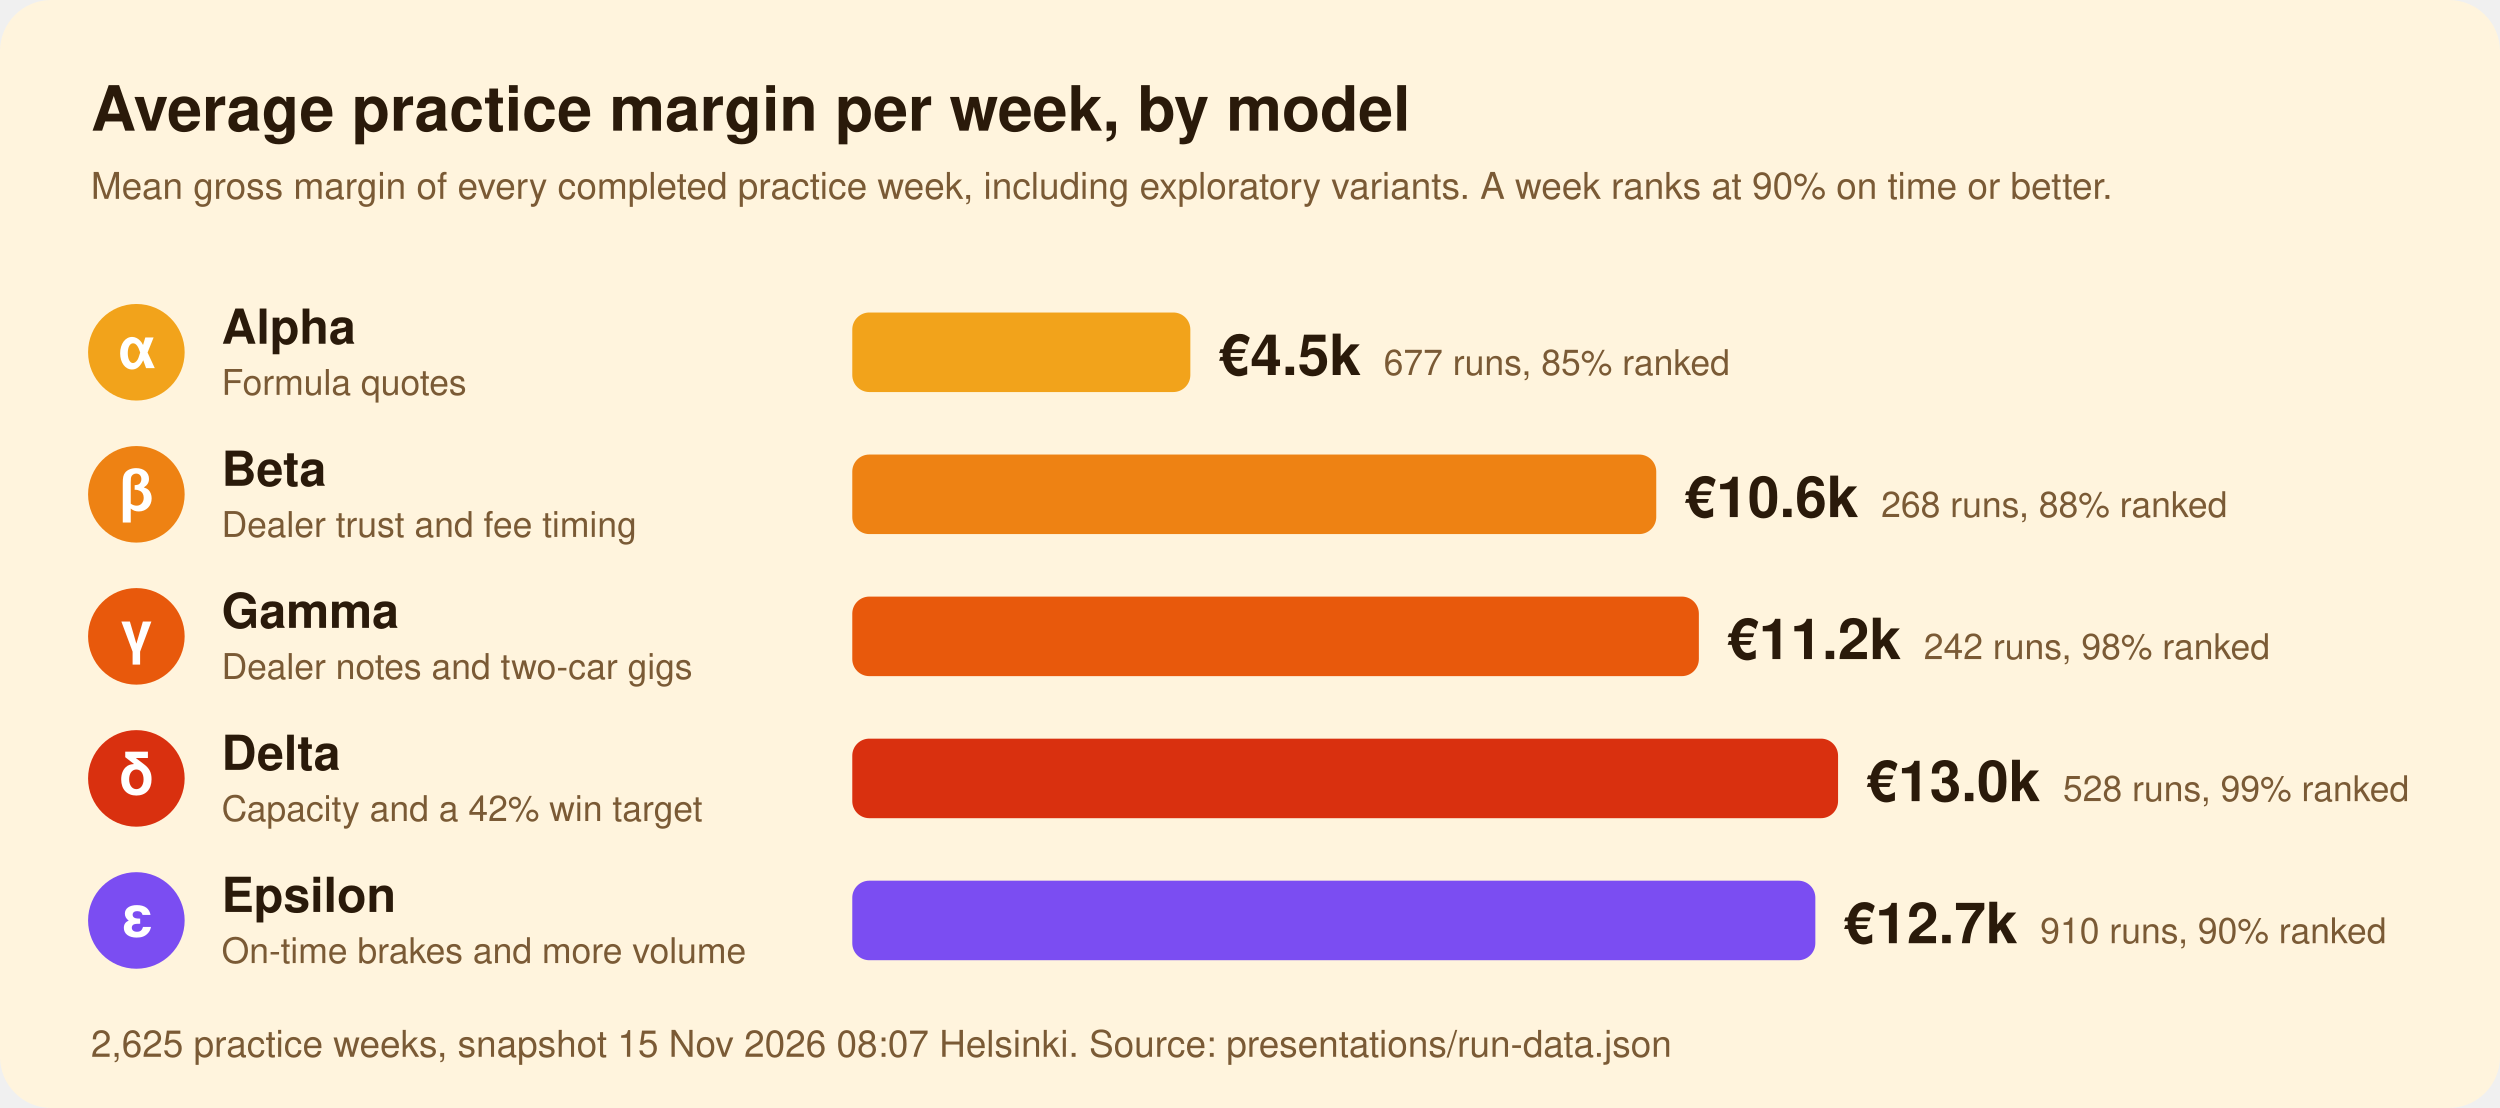
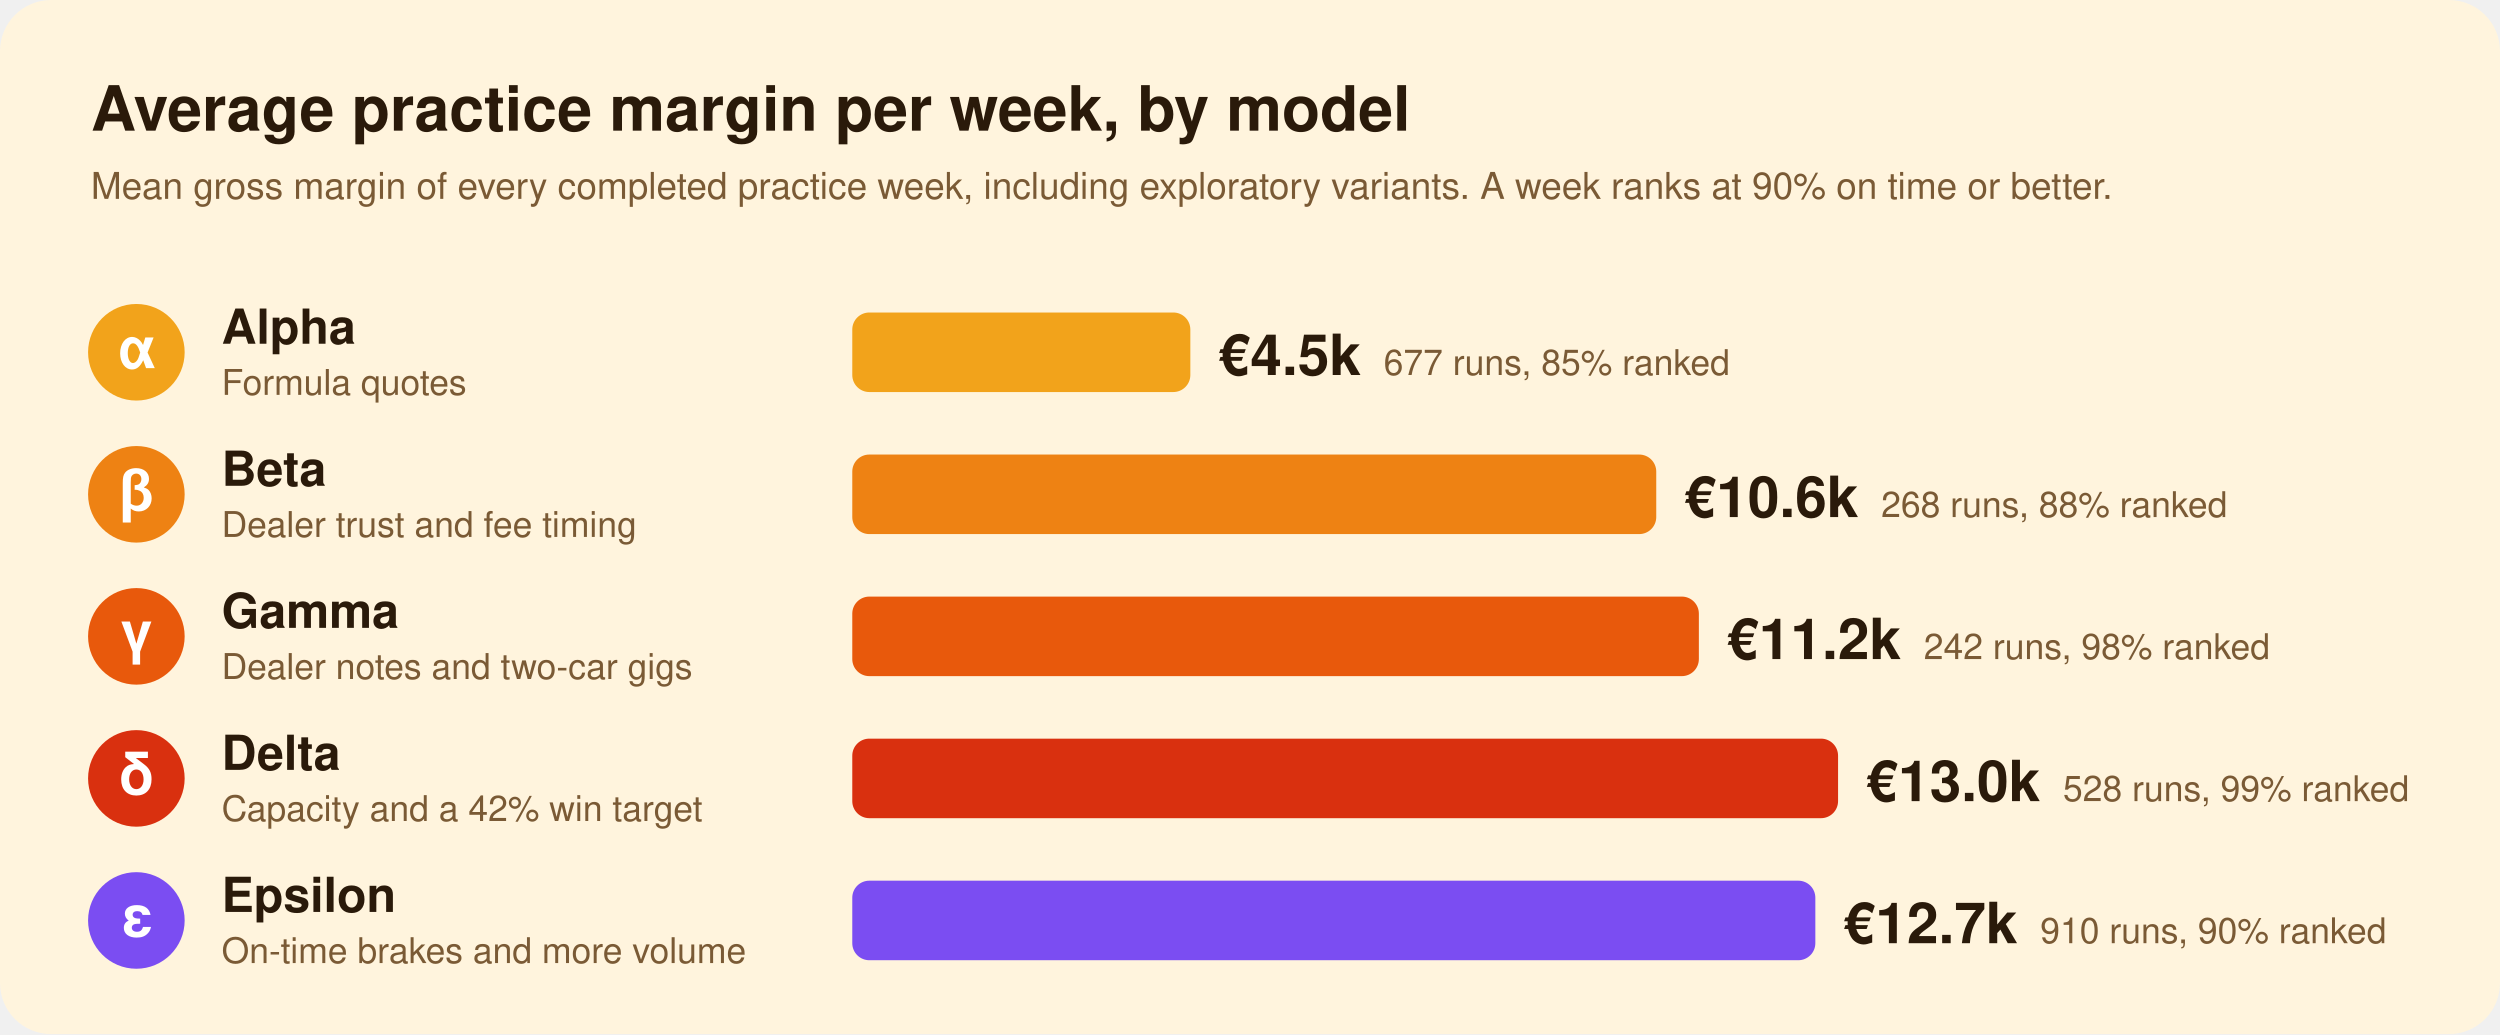
- <svg xmlns="http://www.w3.org/2000/svg" width="880" height="390" viewBox="0 0 880 390" role="img" aria-labelledby="t d">
+ <svg xmlns="http://www.w3.org/2000/svg" width="880" height="364" viewBox="0 0 880 364" role="img" aria-labelledby="t d">
  <style>
    text { font-family: "Space Grotesk", -apple-system, "Segoe UI", Helvetica, Arial, sans-serif; fill: #2a1a0a; }
    .h { font-size: 22px; font-weight: 700; }
    .s { font-size: 13px; fill: #7a5a35; }
    .m { font-size: 17px; font-weight: 700; }
    .v { font-size: 20px; font-weight: 700; }
    .r { font-size: 12.5px; font-weight: 400; fill: #7a5a35; }
    .g { font-size: 20px; font-weight: 700; fill: #fff; text-anchor: middle; dominant-baseline: central; }
  </style>
-   <rect width="880" height="390" rx="18" fill="#FFF4DD" />
+   <rect width="880" height="364" rx="18" fill="#FFF4DD" />
  <text x="32" y="46" class="h">Average practice margin per week, by model</text>
  <text x="32" y="70" class="s">Mean gross margin of every completed practice week, including exploratory variants. A week ranks at 90% on time or better.</text>
  <g transform="translate(0,104)">
    <circle cx="48" cy="20" r="17" fill="#F2A31B" />
    <text x="48" y="21" class="g">α</text>
    <text x="78" y="17" class="m">Alpha</text>
    <text x="78" y="35" class="r">Formula quotes</text>
    <rect x="300" y="6" width="119" height="28" rx="6" fill="#F2A31B" />
    <text x="429" y="28" class="v">€4.5k<tspan class="r" dx="8">677 runs, 85% ranked</tspan>
    </text>
  </g>
  <g transform="translate(0,154)">
    <circle cx="48" cy="20" r="17" fill="#EE8213" />
    <text x="48" y="21" class="g">β</text>
    <text x="78" y="17" class="m">Beta</text>
    <text x="78" y="35" class="r">Dealer trust and fee timing</text>
    <rect x="300" y="6" width="283" height="28" rx="6" fill="#EE8213" />
    <text x="593" y="28" class="v">€10.6k<tspan class="r" dx="8">268 runs, 88% ranked</tspan>
    </text>
  </g>
  <g transform="translate(0,204)">
    <circle cx="48" cy="20" r="17" fill="#E8590C" />
    <text x="48" y="21" class="g">γ</text>
    <text x="78" y="17" class="m">Gamma</text>
    <text x="78" y="35" class="r">Dealer notes and two-car gigs</text>
    <rect x="300" y="6" width="298" height="28" rx="6" fill="#E8590C" />
    <text x="608" y="28" class="v">€11.2k<tspan class="r" dx="8">242 runs, 98% ranked</tspan>
    </text>
  </g>
  <g transform="translate(0,254)">
    <circle cx="48" cy="20" r="17" fill="#D9300F" />
    <text x="48" y="21" class="g">δ</text>
    <text x="78" y="17" class="m">Delta</text>
    <text x="78" y="35" class="r">Capacity and a 42% win target</text>
    <rect x="300" y="6" width="347" height="28" rx="6" fill="#D9300F" />
    <text x="657" y="28" class="v">€13.0k<tspan class="r" dx="8">528 runs, 99% ranked</tspan>
    </text>
  </g>
  <g transform="translate(0,304)">
    <circle cx="48" cy="20" r="17" fill="#7B4DF2" />
    <text x="48" y="21" class="g">ε</text>
    <text x="78" y="17" class="m">Epsilon</text>
    <text x="78" y="35" class="r">On-time brakes and more volume</text>
    <rect x="300" y="6" width="339" height="28" rx="6" fill="#7B4DF2" />
    <text x="649" y="28" class="v">€12.7k<tspan class="r" dx="8">910 runs, 90% ranked</tspan>
    </text>
  </g>
-   <text x="32" y="372" class="s">2,625 practice weeks, snapshot 15 Nov 2026 08:07 Helsinki. Source: presentations/run-data.json</text>
</svg>
